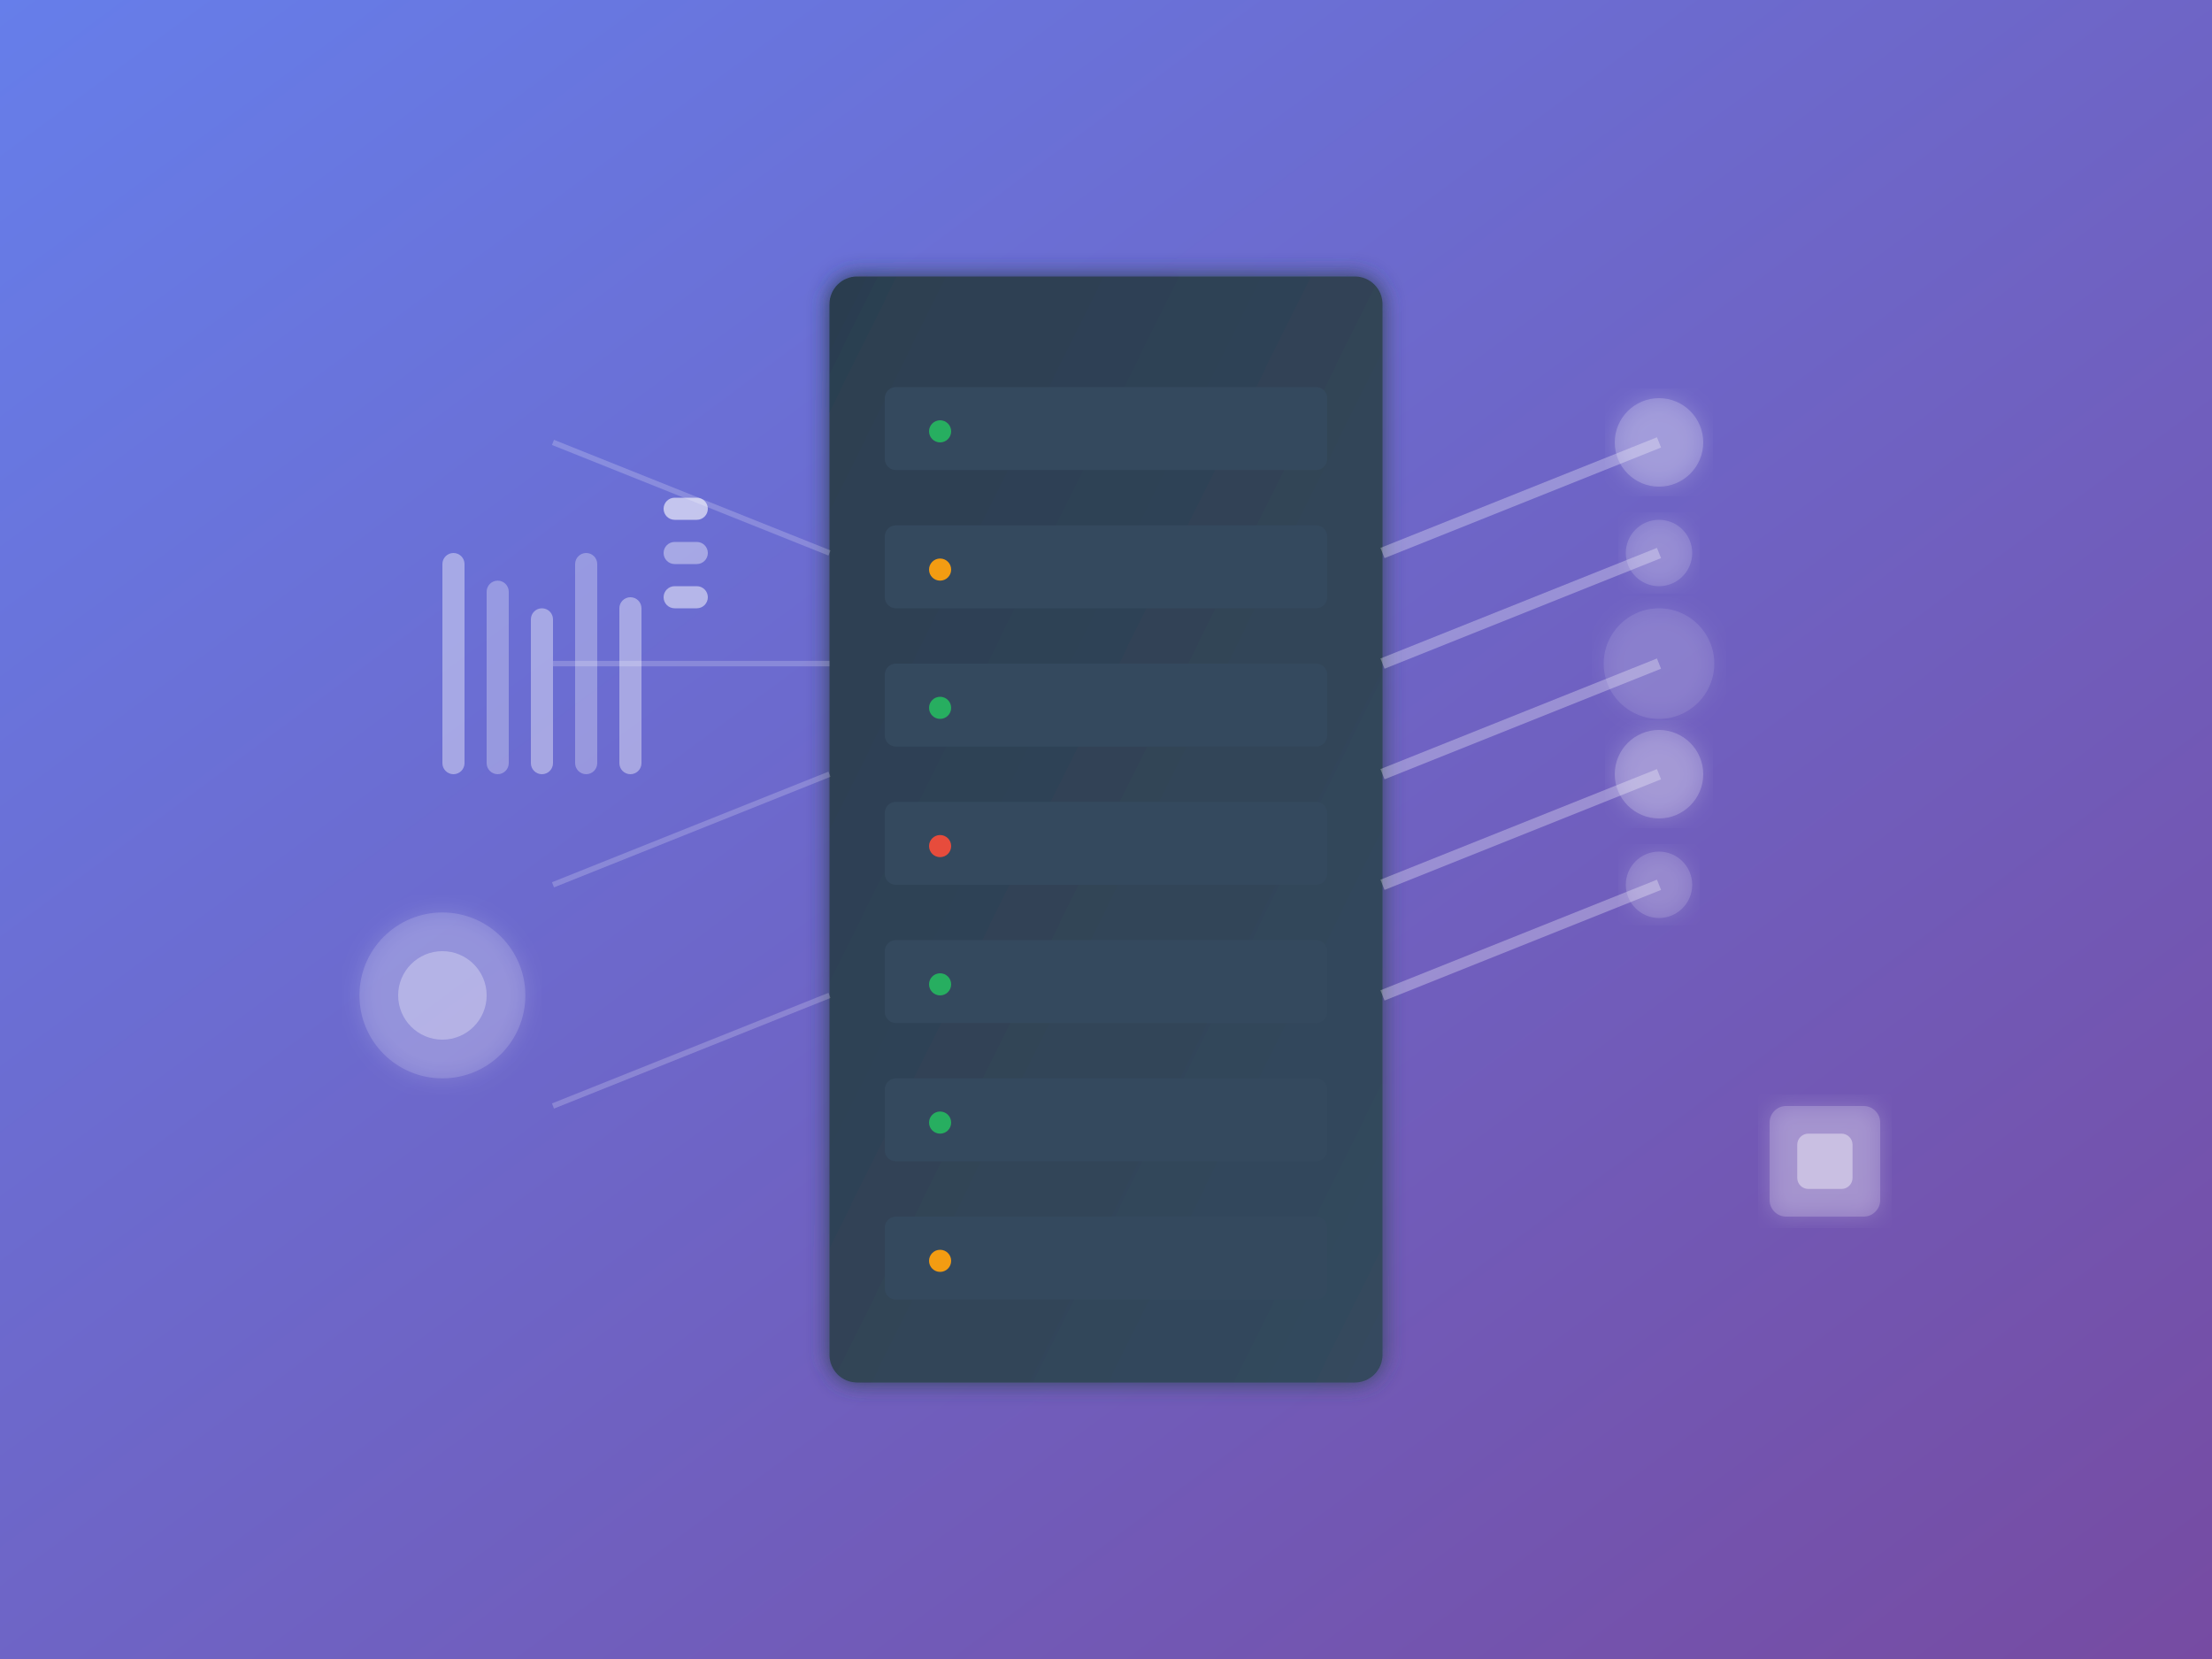
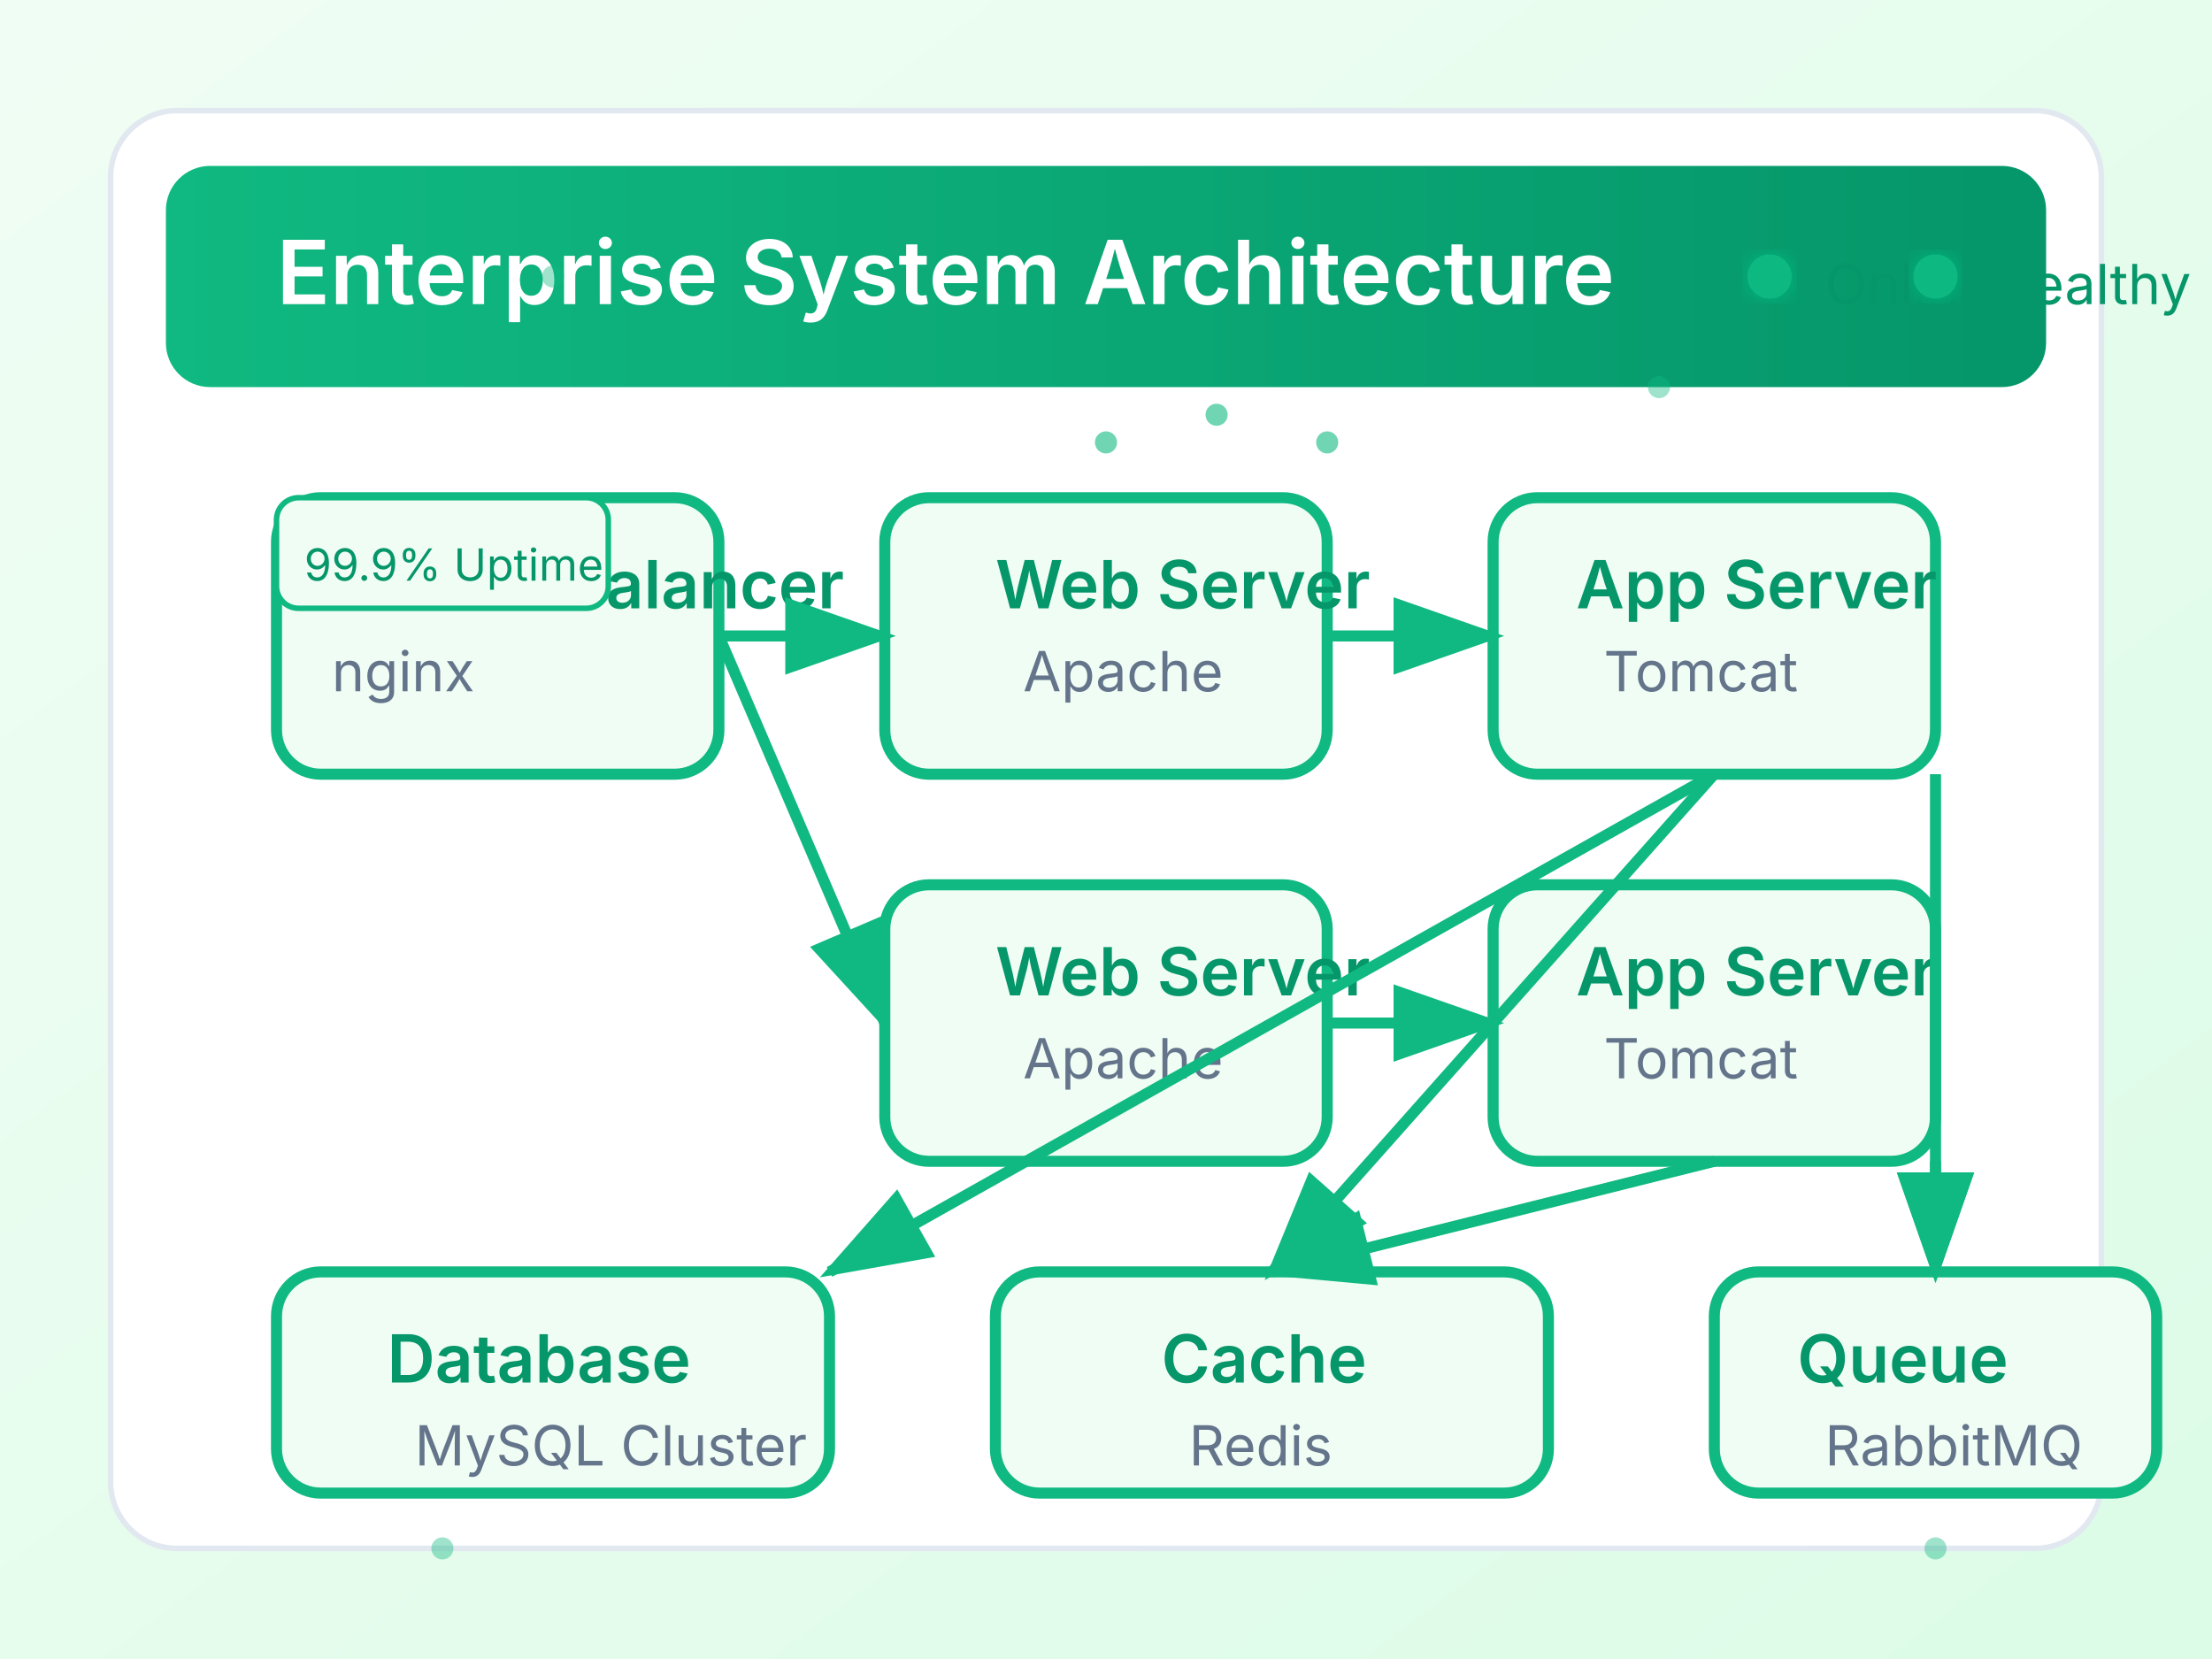
- <svg xmlns="http://www.w3.org/2000/svg" width="400" height="300" viewBox="0 0 400 300" fill="none">
+ <svg xmlns="http://www.w3.org/2000/svg" width="400" height="300" viewBox="0 0 400 300">
  <defs>
-     <linearGradient id="project3Gradient" x1="0%" y1="0%" x2="100%" y2="100%">
-       <stop offset="0%" style="stop-color:#667eea;stop-opacity:1" />
-       <stop offset="100%" style="stop-color:#764ba2;stop-opacity:1" />
+     <linearGradient id="systemGradient" x1="0%" y1="0%" x2="100%" y2="100%">
+       <stop offset="0%" style="stop-color:#f0fdf4;stop-opacity:1" />
+       <stop offset="100%" style="stop-color:#dcfce7;stop-opacity:1" />
    </linearGradient>
-     <linearGradient id="serverGradient" x1="0%" y1="0%" x2="100%" y2="100%">
-       <stop offset="0%" style="stop-color:#2c3e50;stop-opacity:1" />
-       <stop offset="100%" style="stop-color:#34495e;stop-opacity:1" />
+     <linearGradient id="systemAccent" x1="0%" y1="0%" x2="100%" y2="0%">
+       <stop offset="0%" style="stop-color:#10b981;stop-opacity:1" />
+       <stop offset="100%" style="stop-color:#059669;stop-opacity:1" />
    </linearGradient>
-     <filter id="serverGlow">
+     <filter id="systemGlow">
      <feGaussianBlur stdDeviation="2" result="coloredBlur" />
      <feMerge>
        <feMergeNode in="coloredBlur" />
        <feMergeNode in="SourceGraphic" />
      </feMerge>
    </filter>
  </defs>
-   <rect width="400" height="300" fill="url(#project3Gradient)" />
-   <rect x="150" y="50" width="100" height="200" rx="5" fill="url(#serverGradient)" filter="url(#serverGlow)" />
-   <rect x="160" y="70" width="80" height="15" rx="2" fill="#34495e" />
-   <rect x="160" y="95" width="80" height="15" rx="2" fill="#34495e" />
-   <rect x="160" y="120" width="80" height="15" rx="2" fill="#34495e" />
-   <rect x="160" y="145" width="80" height="15" rx="2" fill="#34495e" />
-   <rect x="160" y="170" width="80" height="15" rx="2" fill="#34495e" />
-   <rect x="160" y="195" width="80" height="15" rx="2" fill="#34495e" />
-   <rect x="160" y="220" width="80" height="15" rx="2" fill="#34495e" />
-   <circle cx="170" cy="78" r="2" fill="#27ae60" />
-   <circle cx="170" cy="103" r="2" fill="#f39c12" />
-   <circle cx="170" cy="128" r="2" fill="#27ae60" />
-   <circle cx="170" cy="153" r="2" fill="#e74c3c" />
-   <circle cx="170" cy="178" r="2" fill="#27ae60" />
-   <circle cx="170" cy="203" r="2" fill="#27ae60" />
-   <circle cx="170" cy="228" r="2" fill="#f39c12" />
-   <g stroke="rgba(255,255,255,0.3)" stroke-width="2" fill="none">
-     <line x1="250" y1="100" x2="300" y2="80" />
-     <line x1="250" y1="120" x2="300" y2="100" />
-     <line x1="250" y1="140" x2="300" y2="120" />
-     <line x1="250" y1="160" x2="300" y2="140" />
-     <line x1="250" y1="180" x2="300" y2="160" />
-   </g>
-   <circle cx="300" cy="80" r="8" fill="rgba(255,255,255,0.2)" filter="url(#serverGlow)" />
-   <circle cx="300" cy="100" r="6" fill="rgba(255,255,255,0.15)" filter="url(#serverGlow)" />
-   <circle cx="300" cy="120" r="10" fill="rgba(255,255,255,0.1)" filter="url(#serverGlow)" />
-   <circle cx="300" cy="140" r="8" fill="rgba(255,255,255,0.2)" filter="url(#serverGlow)" />
-   <circle cx="300" cy="160" r="6" fill="rgba(255,255,255,0.15)" filter="url(#serverGlow)" />
-   <g transform="translate(80, 100)">
-     <rect x="0" y="0" width="4" height="40" fill="rgba(255,255,255,0.4)" rx="2" />
-     <rect x="8" y="5" width="4" height="35" fill="rgba(255,255,255,0.3)" rx="2" />
-     <rect x="16" y="10" width="4" height="30" fill="rgba(255,255,255,0.4)" rx="2" />
-     <rect x="24" y="0" width="4" height="40" fill="rgba(255,255,255,0.3)" rx="2" />
-     <rect x="32" y="8" width="4" height="32" fill="rgba(255,255,255,0.4)" rx="2" />
-   </g>
-   <g transform="translate(320, 200)">
-     <rect x="0" y="0" width="20" height="20" fill="rgba(255,255,255,0.2)" rx="3" filter="url(#serverGlow)" />
-     <rect x="5" y="5" width="10" height="10" fill="rgba(255,255,255,0.4)" rx="2" />
-   </g>
-   <g transform="translate(80, 180)">
-     <circle cx="0" cy="0" r="15" fill="rgba(255,255,255,0.15)" filter="url(#serverGlow)" />
-     <circle cx="0" cy="0" r="8" fill="rgba(255,255,255,0.3)" />
-   </g>
-   <g stroke="rgba(255,255,255,0.2)" stroke-width="1" fill="none">
-     <line x1="100" y1="80" x2="150" y2="100" />
-     <line x1="100" y1="120" x2="150" y2="120" />
-     <line x1="100" y1="160" x2="150" y2="140" />
-     <line x1="100" y1="200" x2="150" y2="180" />
-   </g>
-   <g transform="translate(120, 90)">
-     <rect x="0" y="0" width="8" height="4" fill="rgba(255,255,255,0.6)" rx="2" />
-     <rect x="0" y="8" width="8" height="4" fill="rgba(255,255,255,0.4)" rx="2" />
-     <rect x="0" y="16" width="8" height="4" fill="rgba(255,255,255,0.5)" rx="2" />
-   </g>
+   <rect width="400" height="300" fill="url(#systemGradient)" />
+   <rect x="20" y="20" width="360" height="260" rx="12" fill="white" stroke="#e2e8f0" stroke-width="1" />
+   <rect x="30" y="30" width="340" height="40" fill="url(#systemAccent)" rx="8" />
+   <text x="50" y="55" font-family="Inter, sans-serif" font-size="16" font-weight="600" fill="white">Enterprise System Architecture</text>
+   <rect x="50" y="90" width="80" height="50" rx="8" fill="#f0fdf4" stroke="#10b981" stroke-width="2" />
+   <text x="70" y="110" font-family="Inter, sans-serif" font-size="12" font-weight="600" fill="#059669">Load Balancer</text>
+   <text x="60" y="125" font-family="Inter, sans-serif" font-size="10" fill="#64748b">nginx</text>
+   <rect x="160" y="90" width="80" height="50" rx="8" fill="#f0fdf4" stroke="#10b981" stroke-width="2" />
+   <text x="180" y="110" font-family="Inter, sans-serif" font-size="12" font-weight="600" fill="#059669">Web Server</text>
+   <text x="185" y="125" font-family="Inter, sans-serif" font-size="10" fill="#64748b">Apache</text>
+   <rect x="160" y="160" width="80" height="50" rx="8" fill="#f0fdf4" stroke="#10b981" stroke-width="2" />
+   <text x="180" y="180" font-family="Inter, sans-serif" font-size="12" font-weight="600" fill="#059669">Web Server</text>
+   <text x="185" y="195" font-family="Inter, sans-serif" font-size="10" fill="#64748b">Apache</text>
+   <rect x="270" y="90" width="80" height="50" rx="8" fill="#f0fdf4" stroke="#10b981" stroke-width="2" />
+   <text x="285" y="110" font-family="Inter, sans-serif" font-size="12" font-weight="600" fill="#059669">App Server</text>
+   <text x="290" y="125" font-family="Inter, sans-serif" font-size="10" fill="#64748b">Tomcat</text>
+   <rect x="270" y="160" width="80" height="50" rx="8" fill="#f0fdf4" stroke="#10b981" stroke-width="2" />
+   <text x="285" y="180" font-family="Inter, sans-serif" font-size="12" font-weight="600" fill="#059669">App Server</text>
+   <text x="290" y="195" font-family="Inter, sans-serif" font-size="10" fill="#64748b">Tomcat</text>
+   <rect x="50" y="230" width="100" height="40" rx="8" fill="#f0fdf4" stroke="#10b981" stroke-width="2" />
+   <text x="70" y="250" font-family="Inter, sans-serif" font-size="12" font-weight="600" fill="#059669">Database</text>
+   <text x="75" y="265" font-family="Inter, sans-serif" font-size="10" fill="#64748b">MySQL Cluster</text>
+   <rect x="180" y="230" width="100" height="40" rx="8" fill="#f0fdf4" stroke="#10b981" stroke-width="2" />
+   <text x="210" y="250" font-family="Inter, sans-serif" font-size="12" font-weight="600" fill="#059669">Cache</text>
+   <text x="215" y="265" font-family="Inter, sans-serif" font-size="10" fill="#64748b">Redis</text>
+   <rect x="310" y="230" width="80" height="40" rx="8" fill="#f0fdf4" stroke="#10b981" stroke-width="2" />
+   <text x="325" y="250" font-family="Inter, sans-serif" font-size="12" font-weight="600" fill="#059669">Queue</text>
+   <text x="330" y="265" font-family="Inter, sans-serif" font-size="10" fill="#64748b">RabbitMQ</text>
+   <line x1="130" y1="115" x2="160" y2="115" stroke="#10b981" stroke-width="2" marker-end="url(#arrow)" />
+   <line x1="130" y1="115" x2="160" y2="185" stroke="#10b981" stroke-width="2" marker-end="url(#arrow)" />
+   <line x1="240" y1="115" x2="270" y2="115" stroke="#10b981" stroke-width="2" marker-end="url(#arrow)" />
+   <line x1="240" y1="185" x2="270" y2="185" stroke="#10b981" stroke-width="2" marker-end="url(#arrow)" />
+   <line x1="310" y1="140" x2="150" y2="230" stroke="#10b981" stroke-width="2" marker-end="url(#arrow)" />
+   <line x1="310" y1="210" x2="230" y2="230" stroke="#10b981" stroke-width="2" marker-end="url(#arrow)" />
+   <line x1="310" y1="140" x2="230" y2="230" stroke="#10b981" stroke-width="2" marker-end="url(#arrow)" />
+   <line x1="350" y1="140" x2="350" y2="230" stroke="#10b981" stroke-width="2" marker-end="url(#arrow)" />
+   <line x1="350" y1="210" x2="350" y2="230" stroke="#10b981" stroke-width="2" marker-end="url(#arrow)" />
+   <defs>
+     <marker id="arrow" markerWidth="10" markerHeight="7" refX="9" refY="3.5" orient="auto">
+       <polygon points="0 0, 10 3.5, 0 7" fill="#10b981" />
+     </marker>
+   </defs>
+   <circle cx="320" cy="50" r="4" fill="#10b981" filter="url(#systemGlow)" />
+   <text x="330" y="55" font-family="Inter, sans-serif" font-size="10" fill="#059669">Online</text>
+   <circle cx="350" cy="50" r="4" fill="#10b981" filter="url(#systemGlow)" />
+   <text x="360" y="55" font-family="Inter, sans-serif" font-size="10" fill="#059669">Healthy</text>
+   <rect x="50" y="90" width="60" height="20" rx="4" fill="#f0fdf4" stroke="#10b981" stroke-width="1" />
+   <text x="55" y="105" font-family="Inter, sans-serif" font-size="8" fill="#059669">99.9% Uptime</text>
+   <circle cx="200" cy="80" r="2" fill="#10b981" opacity="0.6" />
+   <circle cx="220" cy="75" r="2" fill="#10b981" opacity="0.6" />
+   <circle cx="240" cy="80" r="2" fill="#10b981" opacity="0.6" />
+   <circle cx="100" cy="50" r="2" fill="#10b981" opacity="0.4" />
+   <circle cx="300" cy="70" r="2" fill="#10b981" opacity="0.4" />
+   <circle cx="80" cy="280" r="2" fill="#10b981" opacity="0.4" />
+   <circle cx="350" cy="280" r="2" fill="#10b981" opacity="0.4" />
</svg>
